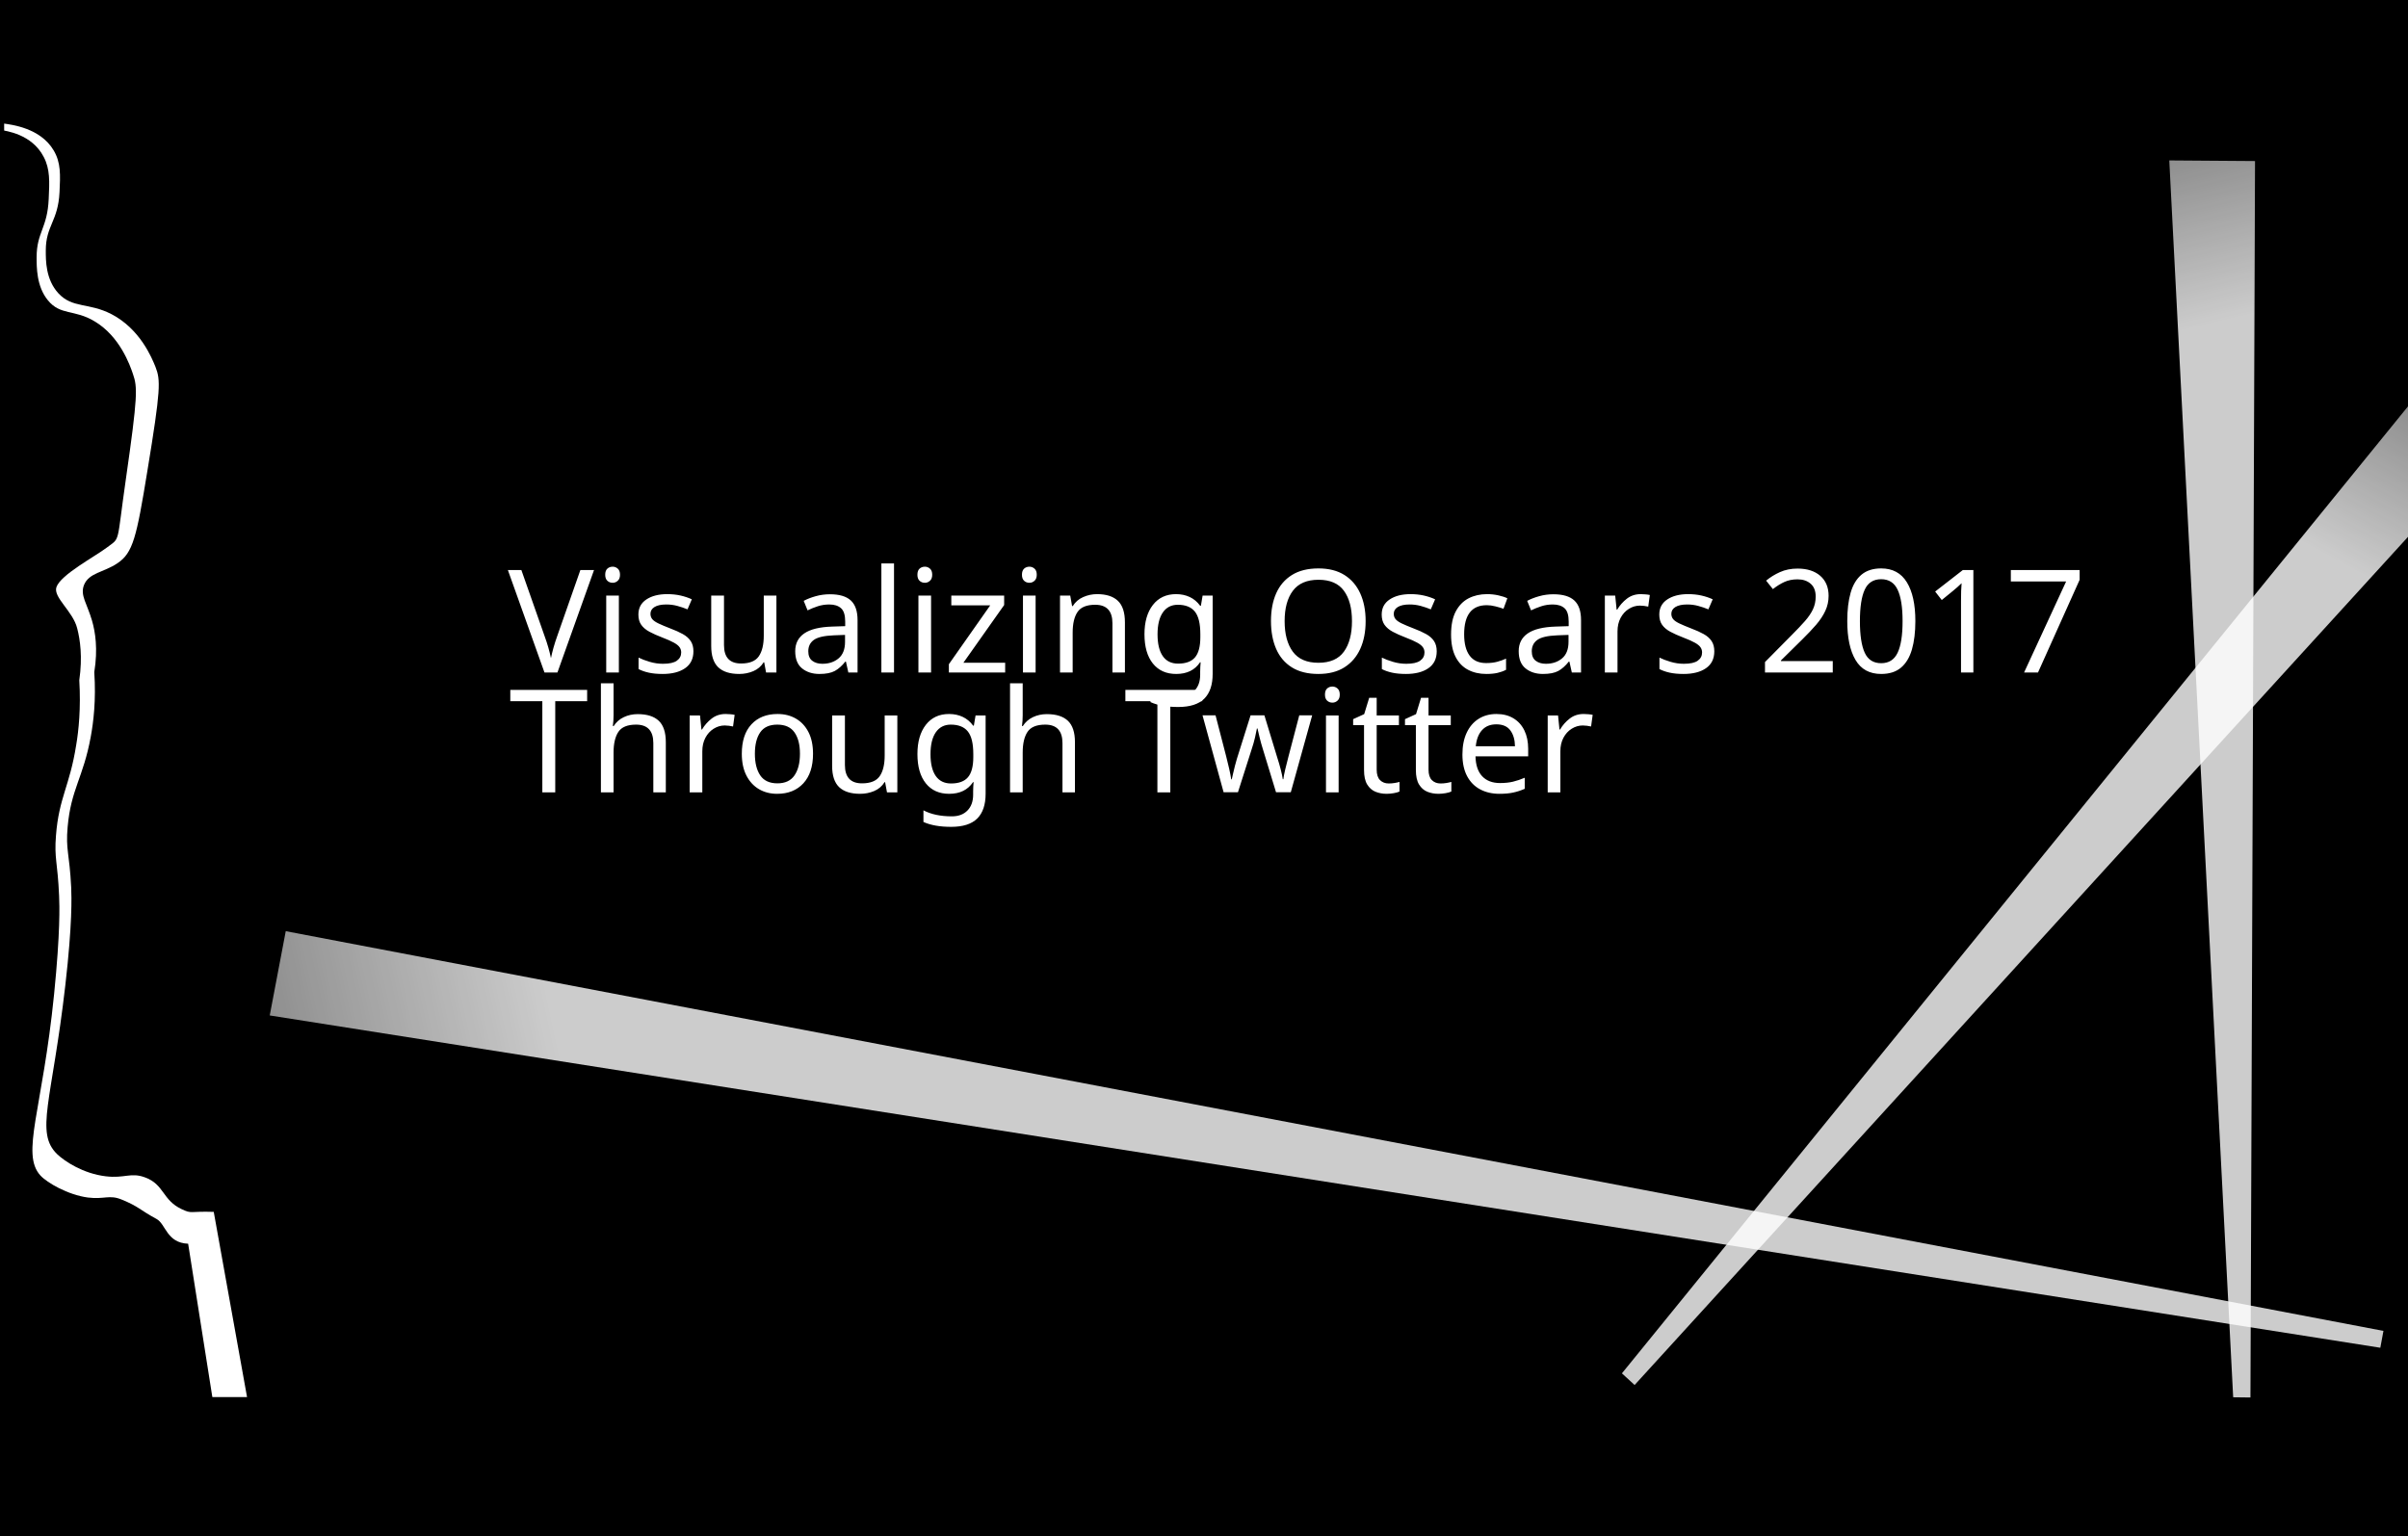
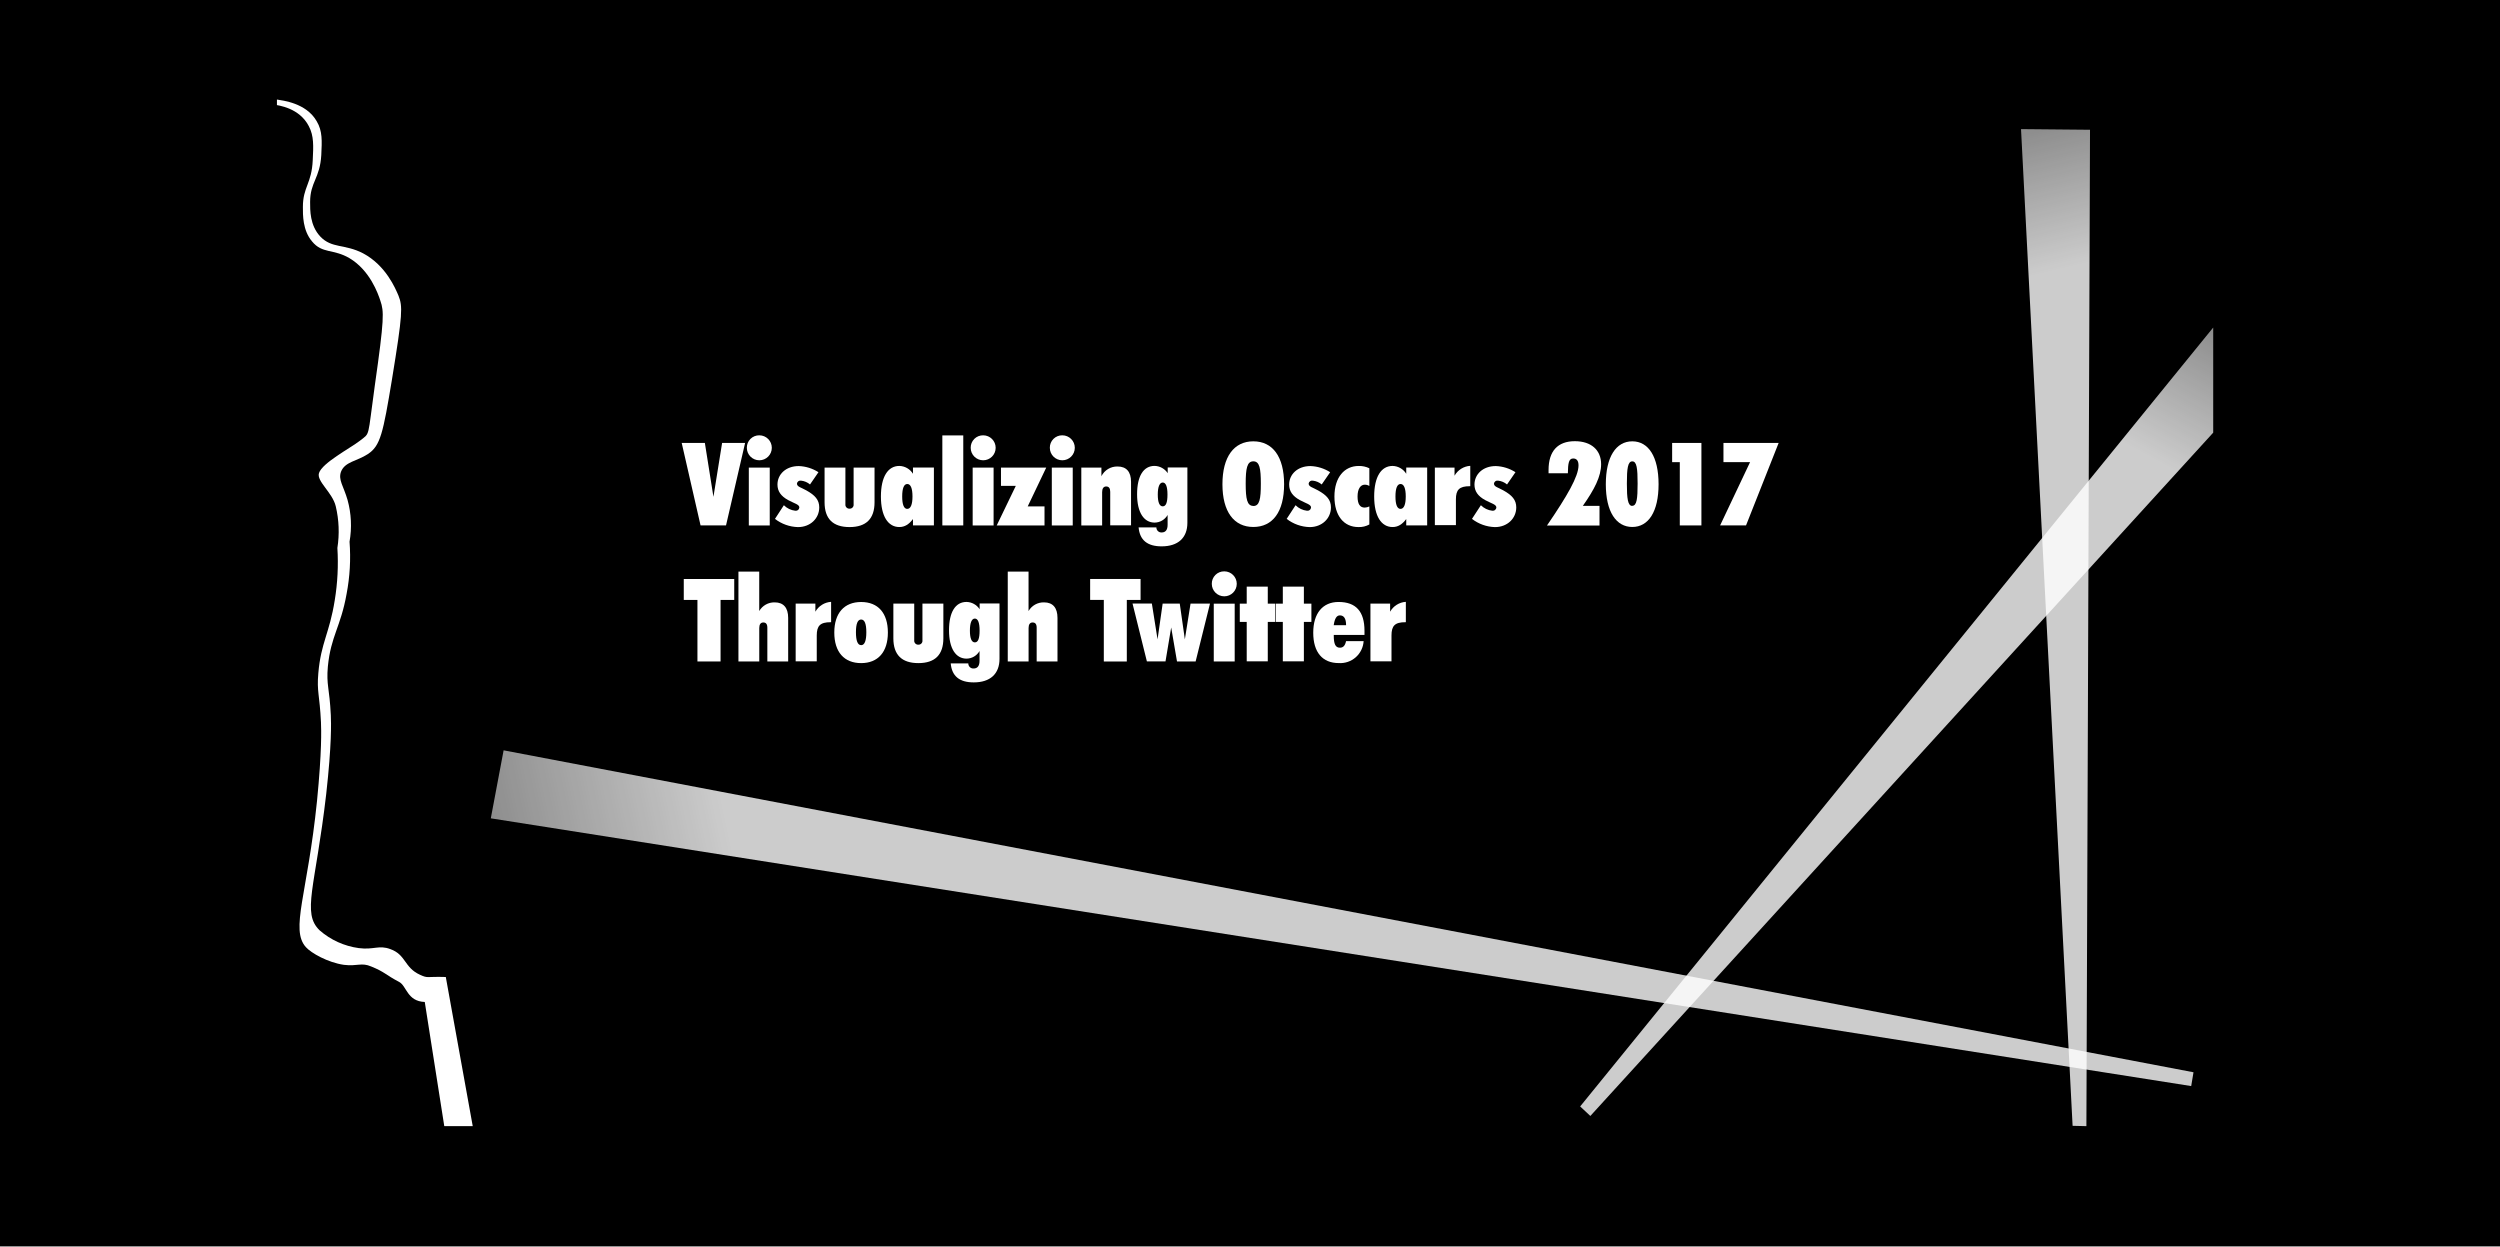
- <svg xmlns="http://www.w3.org/2000/svg" version="1.1" id="Layer_1" x="0px" y="0px" viewBox="0 0 1157 738" style="enable-background:new 0 0 1157 738;" xml:space="preserve">
-   <style type="text/css">
- 	.st0{opacity:0.8;fill:url(#SVGID_1_);enable-background:new    ;}
- 	.st1{opacity:0.8;fill:url(#SVGID_2_);enable-background:new    ;}
- 	.st2{opacity:0.8;fill:url(#SVGID_3_);enable-background:new    ;}
- 	.st3{fill:#FFFFFF;}
- 	.st4{fill:none;}
- 	.st5{font-family:'FuturaBT-ExtraBlackCondensed';}
- 	.st6{font-size:69px;}
- </style>
+ <svg xmlns="http://www.w3.org/2000/svg" xmlns:xlink="http://www.w3.org/1999/xlink" id="Layer_1" data-name="Layer 1" viewBox="0 0 761 379.4">
+   <defs>
+     <style>.cls-1,.cls-2,.cls-3{opacity:0.8;}.cls-1,.cls-2,.cls-3,.cls-6{isolation:isolate;}.cls-1{fill:url(#linear-gradient);}.cls-2{fill:url(#linear-gradient-2);}.cls-3{fill:url(#linear-gradient-3);}.cls-4{fill:#fff;}.cls-5{fill:none;}</style>
+     <linearGradient id="linear-gradient" x1="567.17" y1="456.38" x2="887.37" y2="456.38" gradientTransform="matrix(1.58, 0.04, 0.22, 1.03, -840.74, -219.11)" gradientUnits="userSpaceOnUse">
+       <stop offset="0" stop-color="#fff" stop-opacity="0.7" />
+       <stop offset="0.14" stop-color="#fff" />
+       <stop offset="1" stop-color="#fff" />
+     </linearGradient>
+     <linearGradient id="linear-gradient-2" x1="1020.15" y1="339.75" x2="1337.35" y2="339.75" gradientTransform="matrix(-0.43, 0.85, -0.88, -0.48, 1389.66, -614.38)" xlink:href="#linear-gradient" />
+     <linearGradient id="linear-gradient-3" x1="735.95" y1="446.29" x2="1064.84" y2="446.29" gradientTransform="matrix(0.25, 0.88, -0.97, 0.23, 838.7, -702.65)" xlink:href="#linear-gradient" />
+   </defs>
  <g id="background">
-     <rect width="1157" height="743.4" />
+     <rect width="761" height="379.4" />
  </g>
  <g id="lights">
-     <linearGradient id="SVGID_1_" gradientUnits="userSpaceOnUse" x1="661.717" y1="497.456" x2="1289.118" y2="497.456" gradientTransform="matrix(1.5751 4.100453e-02 0.2234 1.027 -1013.673 -3.4568)">
-       <stop offset="0" style="stop-color:#FFFFFF;stop-opacity:0.7" />
-       <stop offset="0.138" style="stop-color:#FFFFFF" />
-       <stop offset="1" style="stop-color:#FFFFFF" />
-     </linearGradient>
-     <polyline class="st0" points="129.6,488 137.3,447.5 1145.2,639.6 1143.7,647.7  " />
-     <linearGradient id="SVGID_2_" gradientUnits="userSpaceOnUse" x1="830.286" y1="463.275" x2="1451.904" y2="463.275" gradientTransform="matrix(-0.4316 0.847 -0.8754 -0.4763 1878.25 -310.5016)">
-       <stop offset="0" style="stop-color:#FFFFFF;stop-opacity:0.7" />
-       <stop offset="0.138" style="stop-color:#FFFFFF" />
-       <stop offset="1" style="stop-color:#FFFFFF" />
-     </linearGradient>
-     <polyline class="st1" points="1157,195.3 1157,258 785.4,665.6 779.3,660  " />
-     <linearGradient id="SVGID_3_" gradientUnits="userSpaceOnUse" x1="615.878" y1="357.054" x2="1260.113" y2="357.054" gradientTransform="matrix(0.2513 0.8781 -0.9679 0.2268 1187.064 -533.8901)">
-       <stop offset="0" style="stop-color:#FFFFFF;stop-opacity:0.7" />
-       <stop offset="0.138" style="stop-color:#FFFFFF" />
-       <stop offset="1" style="stop-color:#FFFFFF" />
-     </linearGradient>
-     <polyline class="st2" points="1042.3,77.1 1083.5,77.4 1081.3,671.6 1073,671.5  " />
+     <polyline class="cls-1" points="149.4 249.1 153.3 228.4 667.7 326.4 667 330.6" />
+     <polyline class="cls-2" points="673.7 99.7 673.7 131.7 484.1 339.7 481 336.8" />
+     <polyline class="cls-3" points="615.2 39.3 636.2 39.5 635.1 342.8 630.9 342.7" />
  </g>
  <g id="statue">
-     <path class="st3" d="M2,59.4c3.3,0.5,17.4,2,23.8,12.9c3.5,5.9,3.2,11.8,2.8,20.1c-0.7,14-6.6,16-6.6,28c0,4.7-0.1,13.9,6.1,20.6   c6.8,7.3,14.5,4.3,25.5,10c13.8,7.2,19.4,21.1,21.1,25.3c2.5,6.4,2.6,10.6-3.9,50.1c-5.2,31.9-6.9,39.3-14.4,44.3   c-6.5,4.4-13.8,4.5-16.1,10.6c-1.8,4.9,1.5,8.7,3.9,16.9c1.6,5.5,2.9,13.7,1.1,24.8c0.9,13.5-0.4,24.1-1.7,31.1   c-3.6,19.7-9.5,25.1-11.1,43.3c-1,11.1,0.9,12.6,1.7,29c0.2,4.6,0.6,17.3-2.8,47c-6.4,55.8-14.7,70.9-3.9,81.3   c3.7,3.5,12.5,9.3,23.3,10.6c9.1,1.1,12-2,18.8,0.5c9.4,3.4,8.3,10.9,17.7,15.3c5.1,2.4,3.6,0.9,15.4,1.3l16,89   c0,0-113.5,0-116.7,0C2,671.4,2,58.5,2,59.4z" />
-     <path d="M0,62.4c2.9,0.5,15.3,2,21,13c3.1,5.9,2.8,11.9,2.4,20.2c-0.6,14.1-5.8,16-5.8,28c0,4.7-0.1,14,5.4,20.7   c6,7.4,12.8,4.3,22.4,10.1c12.2,7.2,17.1,21.2,18.5,25.4c2.2,6.3,2.3,10.6-3.4,50.3c-4.6,32-2.5,28-9.1,33   c-5.8,4.4-22.3,13.1-24.3,19.1c-1.6,4.9,8,11.6,10,19.8c1.4,5.4,2.6,13.7,1,24.9c0.8,13.5-0.3,24.2-1.5,31.2   c-3.1,19.7-8.3,25.2-9.7,43.4c-0.9,11.1,0.8,12.7,1.5,29.1c0.2,4.6,0.6,17.3-2.4,47.1c-5.6,55.9-16.1,76.7-6.6,87.2   c3.2,3.5,13.2,9.3,22.8,10.6c8,1,10.3-1.5,16.3,1c8.3,3.4,8.4,4.8,16.7,9.3c4.5,2.4,4.8,11.5,15.2,11.9l12.4,78.6   c0,0-99.9,0-102.7,0C0,676,0,61.6,0,62.4z" />
+     <path class="cls-4" d="M84.3,30.3c1.7,0.3,8.9,1,12.1,6.6,1.8,3,1.6,6,1.4,10.3-0.4,7.1-3.4,8.2-3.4,14.3,0,2.4-.1,7.1,3.1,10.5,3.5,3.7,7.4,2.2,13,5.1,7,3.7,9.9,10.8,10.8,12.9,1.3,3.3,1.3,5.4-2,25.6-2.7,16.3-3.5,20.1-7.3,22.6-3.3,2.2-7,2.3-8.2,5.4-0.9,2.5.8,4.4,2,8.6a28.92,28.92,0,0,1,.6,12.7,59.92,59.92,0,0,1-.9,15.9c-1.8,10.1-4.8,12.8-5.7,22.1-0.5,5.7.5,6.4,0.9,14.8,0.1,2.3.3,8.8-1.4,24-3.3,28.5-7.5,36.2-2,41.5a22.76,22.76,0,0,0,11.9,5.4c4.6,0.6,6.1-1,9.6.3,4.8,1.7,4.2,5.6,9,7.8,2.6,1.2,1.8.5,7.9,0.7l8.2,45.4H84.3C84.3,342.7,84.3,29.9,84.3,30.3Z" />
+     <path d="M83.3,31.8c1.5,0.3,7.8,1,10.7,6.6,1.6,3,1.4,6.1,1.2,10.3-0.3,7.2-3,8.2-3,14.3,0,2.4-.1,7.1,2.8,10.5,3.1,3.8,6.5,2.2,11.4,5.1,6.2,3.7,8.7,10.8,9.4,13,1.1,3.2,1.2,5.4-1.7,25.7-2.3,16.4-1.3,14.3-4.6,16.9-3,2.3-11.4,6.7-12.4,9.8-0.8,2.5,4.1,5.9,5.1,10.1a32.77,32.77,0,0,1,.5,12.7,71.08,71.08,0,0,1-.8,15.9c-1.6,10.1-4.2,12.9-5,22.2-0.5,5.7.4,6.5,0.8,14.9,0.1,2.4.3,8.8-1.2,24-2.9,28.5-8.2,39.1-3.4,44.5,1.6,1.8,6.7,4.7,11.6,5.4,4.1,0.5,5.3-.8,8.3.5,4.2,1.7,4.3,2.5,8.5,4.7,2.3,1.2,2.4,5.9,7.8,6.1l6.3,40.1H83.2C83.3,345,83.3,31.4,83.3,31.8Z" />
  </g>
  <g id="title">
-     <rect x="244" y="264.1" class="st4" width="668.9" height="75.6" />
-     <text transform="matrix(1 0 0 1 244.0209 323.2003)" class="st3 st5 st6">Visualizing Oscars 2017 </text>
-     <rect x="244.5" y="321.7" class="st4" width="579.2" height="75.6" />
-     <text transform="matrix(1 0 0 1 244.5033 380.8003)" class="st3 st5 st6">Through Twitter </text>
+     <rect class="cls-5" x="207.8" y="133.8" width="341.4" height="38.6" />
+     <g class="cls-6">
+       <path class="cls-4" d="M214.56,134.83l2.61,16.41,2.64-16.41h7L221,159.94h-7.75l-5.74-25.11h7Z" />
+       <path class="cls-4" d="M231.14,132.51a3.8,3.8,0,1,1-3.8,3.8A3.74,3.74,0,0,1,231.14,132.51Zm-3.2,9.83h6.37v17.61h-6.37V142.34Z" />
+       <path class="cls-4" d="M242.09,155.47a1.09,1.09,0,0,0,1.23-1c0-.92-1.48-1.2-3.42-2.25-2.18-1.2-3.24-2.68-3.24-4.72,0-3.1,2.54-5.63,6.48-5.63a11.87,11.87,0,0,1,6,1.87l-2.57,3.73a5,5,0,0,0-2.71-1.16,1.06,1.06,0,0,0-1.27.88c0,1,1.23,1.16,2.85,2.08,2.68,1.48,3.94,2.92,3.94,5.18,0,3.35-2.71,6-6.48,6a12,12,0,0,1-7-2.5l2.71-4.16A5.83,5.83,0,0,0,242.09,155.47Z" />
+       <path class="cls-4" d="M257.34,142.34V153.5a1.2,1.2,0,0,0,1.27,1.34,1.18,1.18,0,0,0,1.23-1.34V142.34h6.37V152.9c0,5-2.54,7.54-7.61,7.54S251,157.9,251,152.9V142.34h6.34Z" />
+       <path class="cls-4" d="M277.91,158c-1.23,1.62-2.5,2.43-4.16,2.43-3.42,0-5.6-3.28-5.6-9.3s2.15-9.3,5.6-9.3a5,5,0,0,1,4.16,2.39v-1.9h6.37v17.61h-6.37V158Zm-1.73-3.1c1,0,1.58-1.27,1.58-3.77s-0.56-3.8-1.58-3.8-1.55,1.3-1.55,3.8S275.16,154.91,276.18,154.91Z" />
+       <path class="cls-4" d="M286.85,132.54h6.37v27.4h-6.37v-27.4Z" />
+       <path class="cls-4" d="M299.28,132.51a3.8,3.8,0,1,1-3.8,3.8A3.74,3.74,0,0,1,299.28,132.51Zm-3.2,9.83h6.37v17.61h-6.37V142.34Z" />
+       <path class="cls-4" d="M309.21,147.9h-4.51v-5.56h13.77l-5.63,11.8h5.11v5.81H303.4Z" />
+       <path class="cls-4" d="M323.37,132.51a3.8,3.8,0,1,1-3.8,3.8A3.74,3.74,0,0,1,323.37,132.51Zm-3.2,9.83h6.37v17.61h-6.37V142.34Z" />
+       <path class="cls-4" d="M329.14,142.34h6.13v2.61A5.36,5.36,0,0,1,340.2,142c2.68,0,4.09,1.62,4.09,4.68v13.24h-6.34V149.7c0-1.09-.42-1.62-1.23-1.62s-1.23.63-1.23,1.73v10.14h-6.34V142.34Z" />
+       <path class="cls-4" d="M361.44,142.3v16.83c0,4.61-2.85,7.18-7.85,7.18-4.33,0-6.66-1.9-7-5.78H352a1.52,1.52,0,0,0,1.62,1.55c1.13,0,1.8-.74,1.8-2.32v-3a4.6,4.6,0,0,1-3.94,2.32c-3.24,0-5.35-3-5.35-8.63s2-8.63,5.32-8.63a4.89,4.89,0,0,1,4,2.22V142.3h6.06Zm-7.5,11.83c1,0,1.44-1.2,1.44-3.59s-0.49-3.66-1.44-3.66-1.51,1.27-1.51,3.66S352.95,154.13,353.94,154.13Z" />
+       <path class="cls-4" d="M381.51,134.34c5.88,0,9.37,4.65,9.37,13.07s-3.49,13-9.37,13-9.4-4.61-9.4-13S375.63,134.34,381.51,134.34Zm0,19.69c1.9,0,2.29-2.11,2.29-6.8s-0.39-6.8-2.29-6.8-2.32,2.15-2.32,6.8S379.61,154,381.51,154Z" />
+       <path class="cls-4" d="M397.85,155.47a1.09,1.09,0,0,0,1.23-1c0-.92-1.48-1.2-3.42-2.25-2.18-1.2-3.24-2.68-3.24-4.72,0-3.1,2.54-5.63,6.48-5.63a11.86,11.86,0,0,1,6,1.87l-2.57,3.73a5,5,0,0,0-2.71-1.16,1.06,1.06,0,0,0-1.27.88c0,1,1.23,1.16,2.85,2.08,2.68,1.48,3.94,2.92,3.94,5.18,0,3.35-2.71,6-6.48,6a12,12,0,0,1-7-2.5l2.71-4.16A5.83,5.83,0,0,0,397.85,155.47Z" />
+       <path class="cls-4" d="M413.52,160.44c-4.44,0-7.32-3.42-7.32-9.3s3.06-9.3,7.39-9.3a7.05,7.05,0,0,1,3.24.7v5.39a2.58,2.58,0,0,0-1.41-.39c-1.27,0-2.18,1.27-2.18,3.59s0.74,3.38,2.18,3.38a3.57,3.57,0,0,0,1.41-.35v5.49A6.41,6.41,0,0,1,413.52,160.44Z" />
+       <path class="cls-4" d="M428.06,158c-1.23,1.62-2.5,2.43-4.16,2.43-3.42,0-5.6-3.28-5.6-9.3s2.15-9.3,5.6-9.3a5,5,0,0,1,4.16,2.39v-1.9h6.37v17.61h-6.37V158Zm-1.73-3.1c1,0,1.58-1.27,1.58-3.77s-0.56-3.8-1.58-3.8-1.55,1.3-1.55,3.8S425.31,154.91,426.34,154.91Z" />
+       <path class="cls-4" d="M436.76,142.34h6v2.46a5.94,5.94,0,0,1,4.79-3V148h-0.14c-3.21,0-4.23,1.09-4.23,4v7.85h-6.41V142.34Z" />
+       <path class="cls-4" d="M454.26,155.47a1.09,1.09,0,0,0,1.23-1c0-.92-1.48-1.2-3.42-2.25-2.18-1.2-3.24-2.68-3.24-4.72,0-3.1,2.54-5.63,6.48-5.63a11.87,11.87,0,0,1,6,1.87l-2.57,3.73a5,5,0,0,0-2.71-1.16,1.06,1.06,0,0,0-1.27.88c0,1,1.23,1.16,2.85,2.08,2.68,1.48,3.94,2.92,3.94,5.18,0,3.35-2.71,6-6.48,6a12,12,0,0,1-7-2.5l2.71-4.16A5.83,5.83,0,0,0,454.26,155.47Z" />
+       <path class="cls-4" d="M480.5,141.67c0-1.41-.56-2.11-1.62-2.11-1.34,0-1.58,1.41-1.62,4.51h-5.88c0-.32,0-0.63,0-1,0-5.74,2.78-8.77,8-8.77,5,0,8,2.71,8,7,0,3.7-2,7.61-5.56,12.68h5.07v6h-16C477.11,150.89,480.5,145,480.5,141.67Z" />
+       <path class="cls-4" d="M496.87,134.34c4.93,0,8,4.68,8,13.07s-3.1,13-8,13-8.06-4.61-8.06-13S491.94,134.34,496.87,134.34Zm0,19.62c1.37,0,1.62-2.18,1.62-6.76s-0.25-6.76-1.62-6.76-1.65,2.18-1.65,6.76S495.5,154,496.87,154Z" />
+       <path class="cls-4" d="M511.31,140.68H509v-5.85h8.91v25.11h-6.58V140.68Z" />
+       <path class="cls-4" d="M532.72,140.68h-8.1v-5.85h16.8l-9.93,25.11H523.6Z" />
+     </g>
+     <rect class="cls-5" x="208" y="163.2" width="295.6" height="38.6" />
+     <g class="cls-6">
+       <path class="cls-4" d="M212.3,201.35V182.61h-4.16v-6.37H223.5v6.38h-4.16v18.74h-7Z" />
+       <path class="cls-4" d="M224.77,174h6.34v12a5.29,5.29,0,0,1,4.72-2.64c2.68,0,4.09,1.66,4.09,4.72v13.28h-6.34V191.07c0-1.09-.42-1.59-1.23-1.59s-1.23.6-1.23,1.69v10.18h-6.34V174Z" />
+       <path class="cls-4" d="M242.2,183.74h6v2.46a5.94,5.94,0,0,1,4.79-3v6.2h-0.14c-3.2,0-4.23,1.09-4.23,4.05v7.85H242.2V183.74Z" />
+       <path class="cls-4" d="M262.13,183.25c5.18,0,8.14,3.38,8.14,9.3s-3,9.3-8.14,9.3-8.17-3.35-8.17-9.3S257,183.25,262.13,183.25Zm0,13.14c1.06,0,1.58-1.34,1.58-3.94s-0.53-3.87-1.58-3.87-1.58,1.27-1.58,3.87S261.07,196.38,262.13,196.38Z" />
+       <path class="cls-4" d="M278.29,183.74v11.16a1.2,1.2,0,0,0,1.27,1.34,1.18,1.18,0,0,0,1.23-1.34V183.74h6.37v10.57c0,5-2.54,7.54-7.61,7.54s-7.61-2.54-7.61-7.54V183.74h6.34Z" />
+       <path class="cls-4" d="M304.25,183.71v16.83c0,4.61-2.85,7.18-7.85,7.18-4.33,0-6.66-1.9-7-5.78h5.35a1.52,1.52,0,0,0,1.62,1.55c1.13,0,1.8-.74,1.8-2.32v-3a4.6,4.6,0,0,1-3.94,2.32c-3.24,0-5.35-3-5.35-8.63s2-8.63,5.32-8.63a4.89,4.89,0,0,1,4,2.22v-1.76h6.06Zm-7.5,11.83c1,0,1.44-1.2,1.44-3.59s-0.49-3.66-1.44-3.66-1.51,1.27-1.51,3.66S295.76,195.54,296.75,195.54Z" />
+       <path class="cls-4" d="M306.75,174h6.34v12a5.29,5.29,0,0,1,4.72-2.64c2.68,0,4.09,1.66,4.09,4.72v13.28h-6.34V191.07c0-1.09-.42-1.59-1.23-1.59s-1.23.6-1.23,1.69v10.18h-6.34V174Z" />
+       <path class="cls-4" d="M336,201.35V182.61h-4.16v-6.37h15.35v6.38H343v18.74h-7Z" />
+       <path class="cls-4" d="M350.63,183.74l1.73,10.88,1.55-10.88h5.21l1.55,10.88,1.73-10.88h5.92l-4.37,17.61h-5.67L356.51,191l-1.73,10.32h-5.67l-4.37-17.61h5.88Z" />
+       <path class="cls-4" d="M372.67,173.92a3.8,3.8,0,1,1-3.8,3.8A3.74,3.74,0,0,1,372.67,173.92Zm-3.2,9.83h6.37v17.61h-6.37V183.74Z" />
+       <path class="cls-4" d="M379.5,189.31h-2.11v-5.56h2.11v-5.18h6.41v5.18h2.29v5.56h-2.29v12H379.5v-12Z" />
+       <path class="cls-4" d="M390.49,189.31h-2.11v-5.56h2.11v-5.18h6.41v5.18h2.29v5.56H396.9v12h-6.41v-12Z" />
+       <path class="cls-4" d="M407.5,201.84c-4.93,0-7.75-3.28-7.75-9.23s2.89-9.37,7.71-9.37c5.28,0,7.89,2.89,7.89,8.77,0,0.39,0,.85,0,1.27H406v0.25c0,2.46.49,3.63,1.87,3.63,1,0,1.58-.63,1.87-2h5.35A7.13,7.13,0,0,1,407.5,201.84Zm2.25-11.52c0-2-.63-3-1.9-3-1,0-1.58,1-1.87,3h3.77Z" />
+       <path class="cls-4" d="M417.15,183.74h6v2.46a5.94,5.94,0,0,1,4.79-3v6.2h-0.14c-3.21,0-4.23,1.09-4.23,4.05v7.85h-6.41V183.74Z" />
+     </g>
  </g>
</svg>
